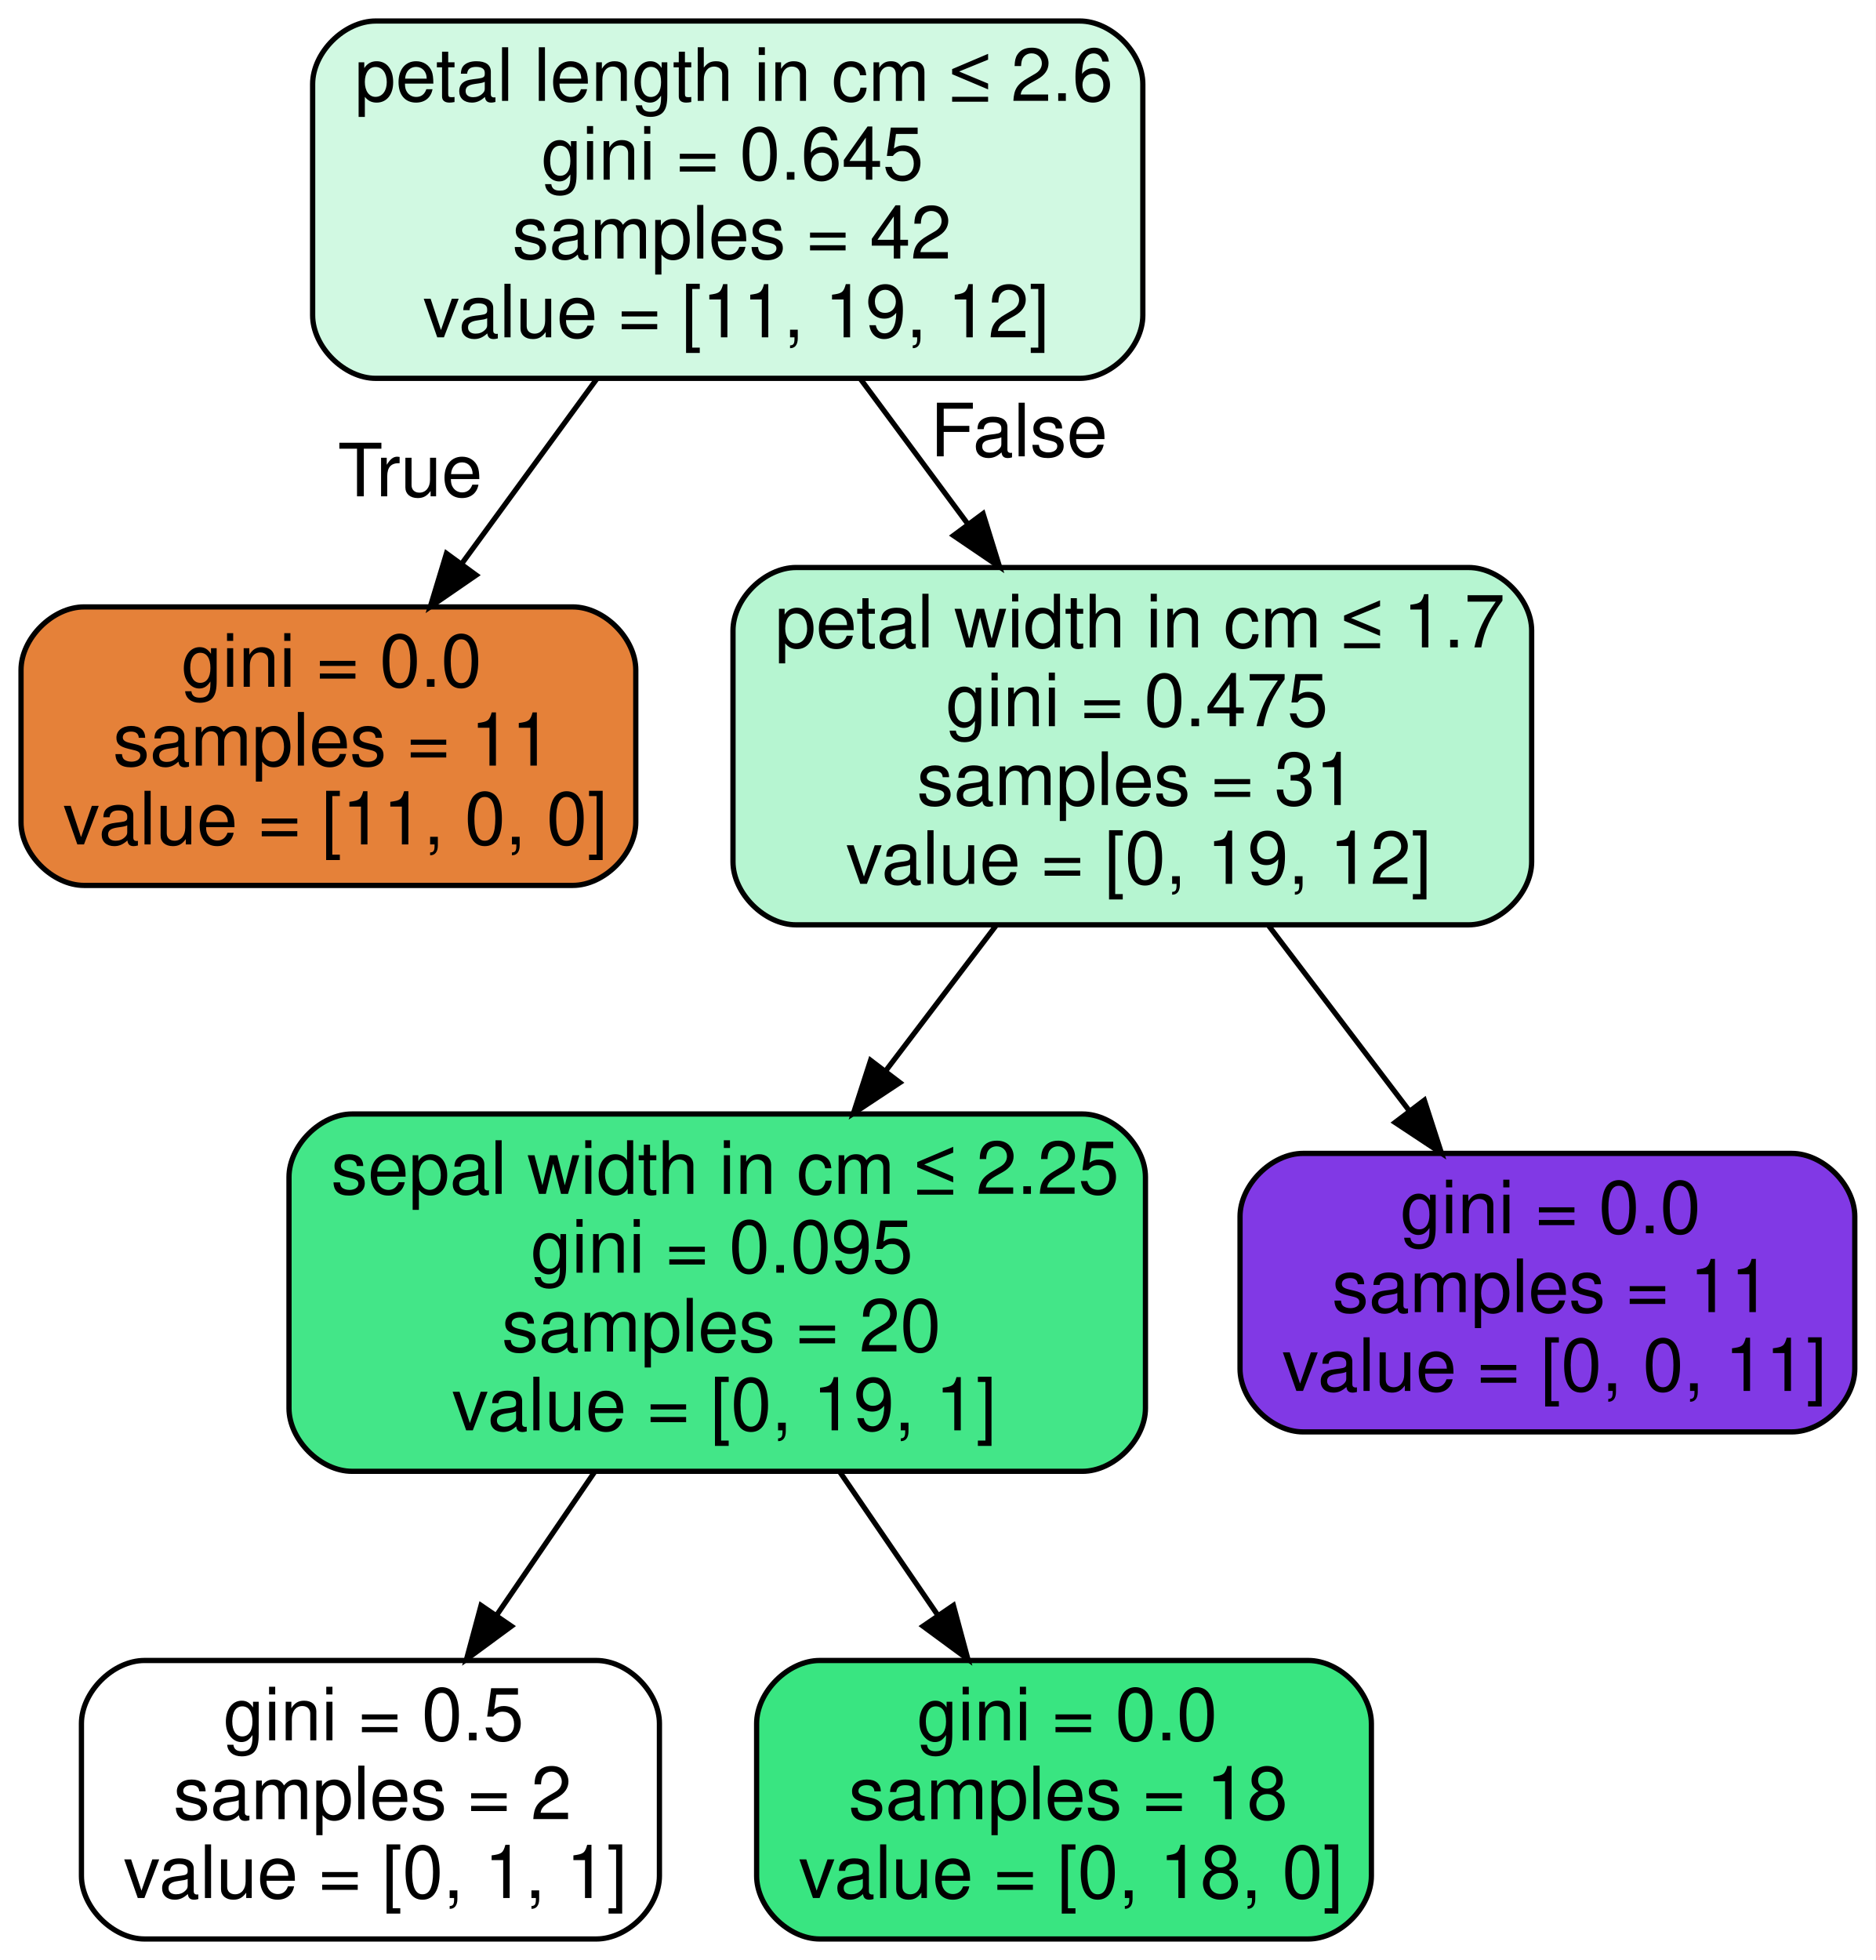
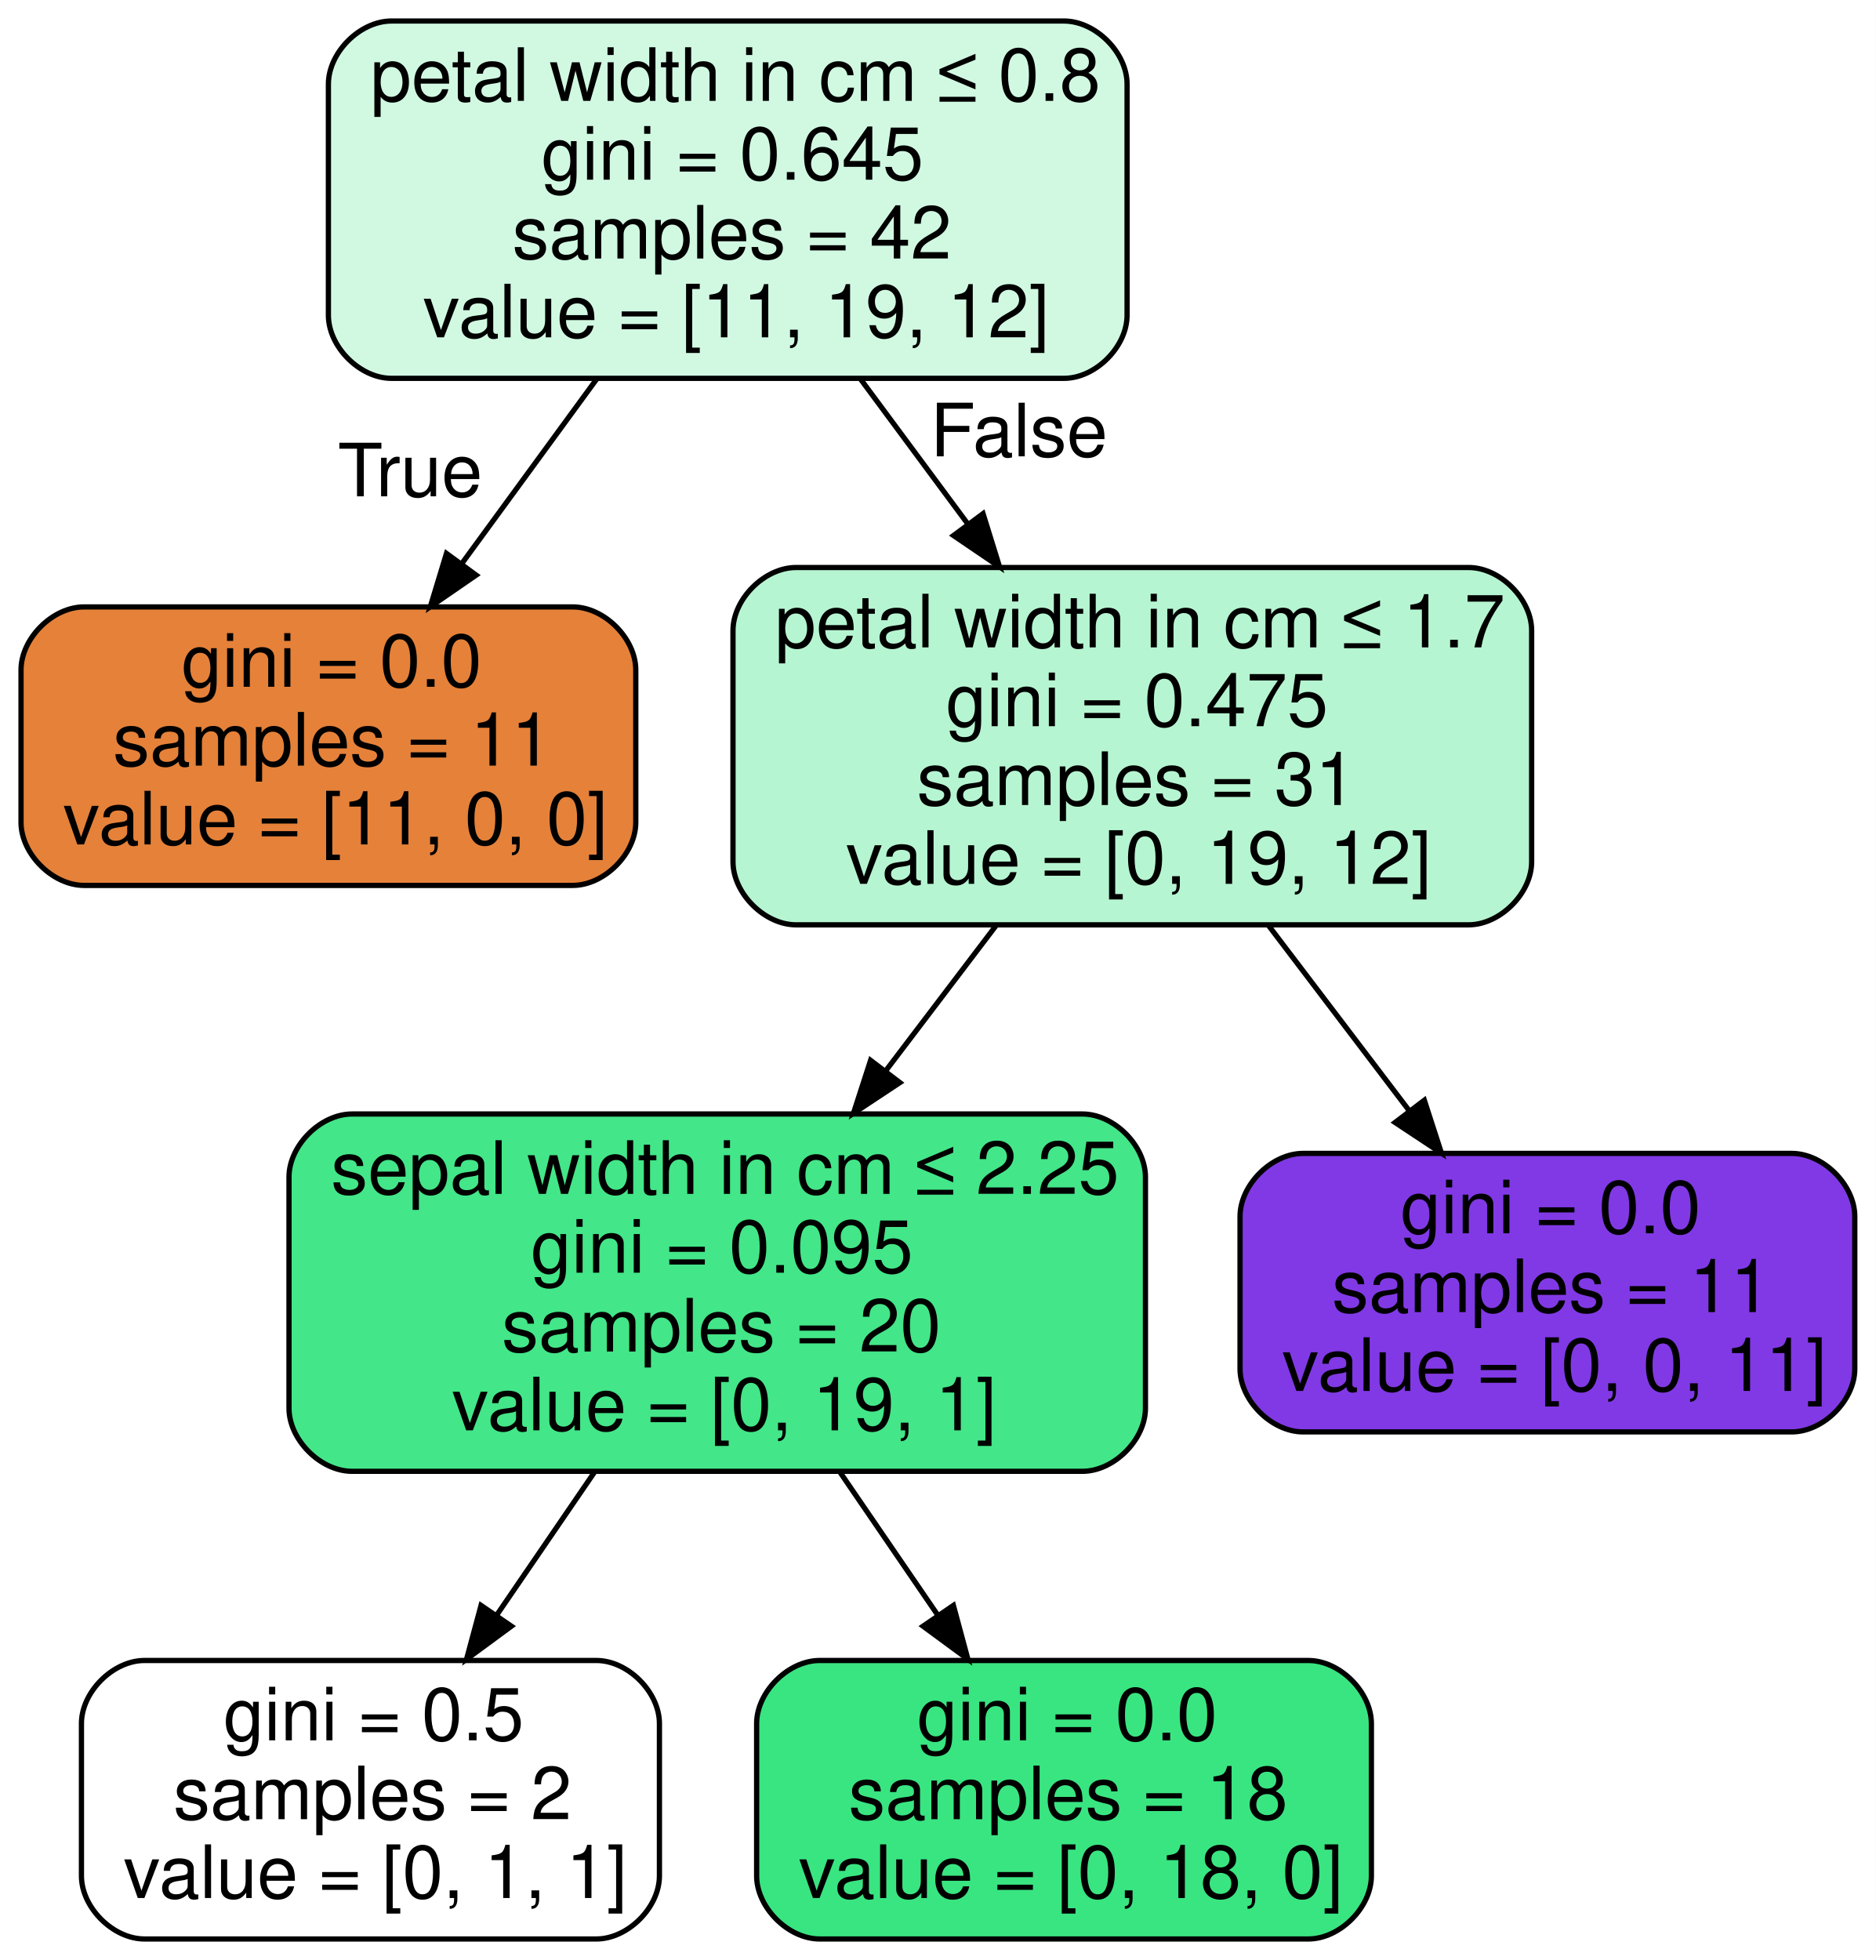
<svg xmlns="http://www.w3.org/2000/svg" width="357pt" height="373pt" viewBox="0.00 0.00 357.00 373.00">
  <g id="graph0" class="graph" transform="scale(1 1) rotate(0) translate(4 369)">
    <polygon fill="#ffffff" stroke="transparent" points="-4,4 -4,-369 353,-369 353,4 -4,4" />
    <g id="node1" class="node">
-       <path fill="#d1f9e2" stroke="#000000" d="M201.5,-365C201.5,-365 67.5,-365 67.5,-365 61.5,-365 55.5,-359 55.5,-353 55.5,-353 55.5,-309 55.5,-309 55.5,-303 61.5,-297 67.5,-297 67.5,-297 201.5,-297 201.5,-297 207.5,-297 213.5,-303 213.5,-309 213.5,-309 213.5,-353 213.5,-353 213.5,-359 207.5,-365 201.5,-365" />
-       <text text-anchor="start" x="63.5" y="-349.8" font-family="Helvetica,sans-Serif" font-size="14.00" fill="#000000">petal length in cm ≤ 2.6</text>
+       <path fill="#d1f9e2" stroke="#000000" d="M198.5,-365C198.5,-365 70.5,-365 70.5,-365 64.5,-365 58.5,-359 58.5,-353 58.5,-353 58.5,-309 58.5,-309 58.5,-303 64.5,-297 70.5,-297 70.5,-297 198.5,-297 198.5,-297 204.5,-297 210.5,-303 210.5,-309 210.5,-309 210.5,-353 210.5,-353 210.5,-359 204.5,-365 198.5,-365" />
+       <text text-anchor="start" x="66.5" y="-349.8" font-family="Helvetica,sans-Serif" font-size="14.00" fill="#000000">petal width in cm ≤ 0.8</text>
      <text text-anchor="start" x="99" y="-334.8" font-family="Helvetica,sans-Serif" font-size="14.00" fill="#000000">gini = 0.645</text>
      <text text-anchor="start" x="93.5" y="-319.8" font-family="Helvetica,sans-Serif" font-size="14.00" fill="#000000">samples = 42</text>
      <text text-anchor="start" x="76.5" y="-304.8" font-family="Helvetica,sans-Serif" font-size="14.00" fill="#000000">value = [11, 19, 12]</text>
    </g>
    <g id="node2" class="node">
      <path fill="#e58139" stroke="#000000" d="M105,-253.5C105,-253.5 12,-253.5 12,-253.5 6,-253.5 0,-247.5 0,-241.5 0,-241.5 0,-212.5 0,-212.5 0,-206.5 6,-200.5 12,-200.5 12,-200.5 105,-200.5 105,-200.5 111,-200.5 117,-206.5 117,-212.5 117,-212.5 117,-241.5 117,-241.5 117,-247.5 111,-253.5 105,-253.5" />
      <text text-anchor="start" x="30.5" y="-238.3" font-family="Helvetica,sans-Serif" font-size="14.00" fill="#000000">gini = 0.0</text>
      <text text-anchor="start" x="17.5" y="-223.3" font-family="Helvetica,sans-Serif" font-size="14.00" fill="#000000">samples = 11</text>
      <text text-anchor="start" x="8" y="-208.3" font-family="Helvetica,sans-Serif" font-size="14.00" fill="#000000">value = [11, 0, 0]</text>
    </g>
    <g id="edge1" class="edge">
      <path fill="none" stroke="#000000" d="M109.615,-296.947C101.404,-285.711 92.263,-273.202 84.007,-261.904" />
      <polygon fill="#000000" stroke="#000000" points="86.622,-259.551 77.896,-253.542 80.971,-263.681 86.622,-259.551" />
      <text text-anchor="middle" x="74.053" y="-274.545" font-family="Helvetica,sans-Serif" font-size="14.00" fill="#000000">True</text>
    </g>
    <g id="node3" class="node">
      <path fill="#b6f5d1" stroke="#000000" d="M275.5,-261C275.5,-261 147.5,-261 147.5,-261 141.5,-261 135.5,-255 135.5,-249 135.5,-249 135.5,-205 135.5,-205 135.5,-199 141.5,-193 147.5,-193 147.5,-193 275.5,-193 275.5,-193 281.5,-193 287.5,-199 287.5,-205 287.5,-205 287.5,-249 287.5,-249 287.5,-255 281.5,-261 275.5,-261" />
      <text text-anchor="start" x="143.5" y="-245.8" font-family="Helvetica,sans-Serif" font-size="14.00" fill="#000000">petal width in cm ≤ 1.7</text>
      <text text-anchor="start" x="176" y="-230.8" font-family="Helvetica,sans-Serif" font-size="14.00" fill="#000000">gini = 0.475</text>
      <text text-anchor="start" x="170.5" y="-215.8" font-family="Helvetica,sans-Serif" font-size="14.00" fill="#000000">samples = 31</text>
      <text text-anchor="start" x="157" y="-200.8" font-family="Helvetica,sans-Serif" font-size="14.00" fill="#000000">value = [0, 19, 12]</text>
    </g>
    <g id="edge2" class="edge">
      <path fill="none" stroke="#000000" d="M159.713,-296.947C166.227,-288.147 173.321,-278.567 180.108,-269.399" />
      <polygon fill="#000000" stroke="#000000" points="183.093,-271.25 186.231,-261.13 177.467,-267.084 183.093,-271.25" />
      <text text-anchor="middle" x="189.919" y="-282.156" font-family="Helvetica,sans-Serif" font-size="14.00" fill="#000000">False</text>
    </g>
    <g id="node4" class="node">
      <path fill="#43e688" stroke="#000000" d="M202,-157C202,-157 63,-157 63,-157 57,-157 51,-151 51,-145 51,-145 51,-101 51,-101 51,-95 57,-89 63,-89 63,-89 202,-89 202,-89 208,-89 214,-95 214,-101 214,-101 214,-145 214,-145 214,-151 208,-157 202,-157" />
      <text text-anchor="start" x="59" y="-141.8" font-family="Helvetica,sans-Serif" font-size="14.00" fill="#000000">sepal width in cm ≤ 2.25</text>
      <text text-anchor="start" x="97" y="-126.8" font-family="Helvetica,sans-Serif" font-size="14.00" fill="#000000">gini = 0.095</text>
      <text text-anchor="start" x="91.5" y="-111.8" font-family="Helvetica,sans-Serif" font-size="14.00" fill="#000000">samples = 20</text>
      <text text-anchor="start" x="82" y="-96.8" font-family="Helvetica,sans-Serif" font-size="14.00" fill="#000000">value = [0, 19, 1]</text>
    </g>
    <g id="edge3" class="edge">
      <path fill="none" stroke="#000000" d="M185.632,-192.946C178.88,-184.058 171.523,-174.372 164.494,-165.119" />
      <polygon fill="#000000" stroke="#000000" points="167.262,-162.976 158.426,-157.13 161.688,-167.21 167.262,-162.976" />
    </g>
    <g id="node7" class="node">
      <path fill="#8139e5" stroke="#000000" d="M337,-149.5C337,-149.5 244,-149.5 244,-149.5 238,-149.5 232,-143.5 232,-137.5 232,-137.5 232,-108.5 232,-108.5 232,-102.5 238,-96.5 244,-96.5 244,-96.5 337,-96.5 337,-96.5 343,-96.5 349,-102.5 349,-108.5 349,-108.5 349,-137.5 349,-137.5 349,-143.5 343,-149.5 337,-149.5" />
      <text text-anchor="start" x="262.5" y="-134.3" font-family="Helvetica,sans-Serif" font-size="14.00" fill="#000000">gini = 0.0</text>
      <text text-anchor="start" x="249.5" y="-119.3" font-family="Helvetica,sans-Serif" font-size="14.00" fill="#000000">samples = 11</text>
      <text text-anchor="start" x="240" y="-104.3" font-family="Helvetica,sans-Serif" font-size="14.00" fill="#000000">value = [0, 0, 11]</text>
    </g>
    <g id="edge6" class="edge">
      <path fill="none" stroke="#000000" d="M237.368,-192.946C245.986,-181.601 255.591,-168.957 264.238,-157.572" />
      <polygon fill="#000000" stroke="#000000" points="267.076,-159.622 270.338,-149.542 261.502,-155.388 267.076,-159.622" />
    </g>
    <g id="node5" class="node">
      <path fill="#ffffff" stroke="#000000" d="M109.5,-53C109.5,-53 23.5,-53 23.5,-53 17.5,-53 11.5,-47 11.5,-41 11.5,-41 11.5,-12 11.5,-12 11.5,-6 17.5,0 23.5,0 23.5,0 109.5,0 109.5,0 115.5,0 121.5,-6 121.5,-12 121.5,-12 121.5,-41 121.5,-41 121.5,-47 115.5,-53 109.5,-53" />
      <text text-anchor="start" x="38.5" y="-37.8" font-family="Helvetica,sans-Serif" font-size="14.00" fill="#000000">gini = 0.5</text>
      <text text-anchor="start" x="29" y="-22.8" font-family="Helvetica,sans-Serif" font-size="14.00" fill="#000000">samples = 2</text>
      <text text-anchor="start" x="19.5" y="-7.8" font-family="Helvetica,sans-Serif" font-size="14.00" fill="#000000">value = [0, 1, 1]</text>
    </g>
    <g id="edge4" class="edge">
      <path fill="none" stroke="#000000" d="M109.231,-88.978C103.156,-80.095 96.598,-70.507 90.487,-61.571" />
      <polygon fill="#000000" stroke="#000000" points="93.329,-59.527 84.794,-53.248 87.551,-63.478 93.329,-59.527" />
    </g>
    <g id="node6" class="node">
      <path fill="#39e581" stroke="#000000" d="M245,-53C245,-53 152,-53 152,-53 146,-53 140,-47 140,-41 140,-41 140,-12 140,-12 140,-6 146,0 152,0 152,0 245,0 245,0 251,0 257,-6 257,-12 257,-12 257,-41 257,-41 257,-47 251,-53 245,-53" />
      <text text-anchor="start" x="170.5" y="-37.8" font-family="Helvetica,sans-Serif" font-size="14.00" fill="#000000">gini = 0.0</text>
      <text text-anchor="start" x="157.5" y="-22.8" font-family="Helvetica,sans-Serif" font-size="14.00" fill="#000000">samples = 18</text>
      <text text-anchor="start" x="148" y="-7.8" font-family="Helvetica,sans-Serif" font-size="14.00" fill="#000000">value = [0, 18, 0]</text>
    </g>
    <g id="edge5" class="edge">
      <path fill="none" stroke="#000000" d="M155.769,-88.978C161.844,-80.095 168.402,-70.507 174.513,-61.571" />
      <polygon fill="#000000" stroke="#000000" points="177.449,-63.478 180.206,-53.248 171.671,-59.527 177.449,-63.478" />
    </g>
  </g>
</svg>
